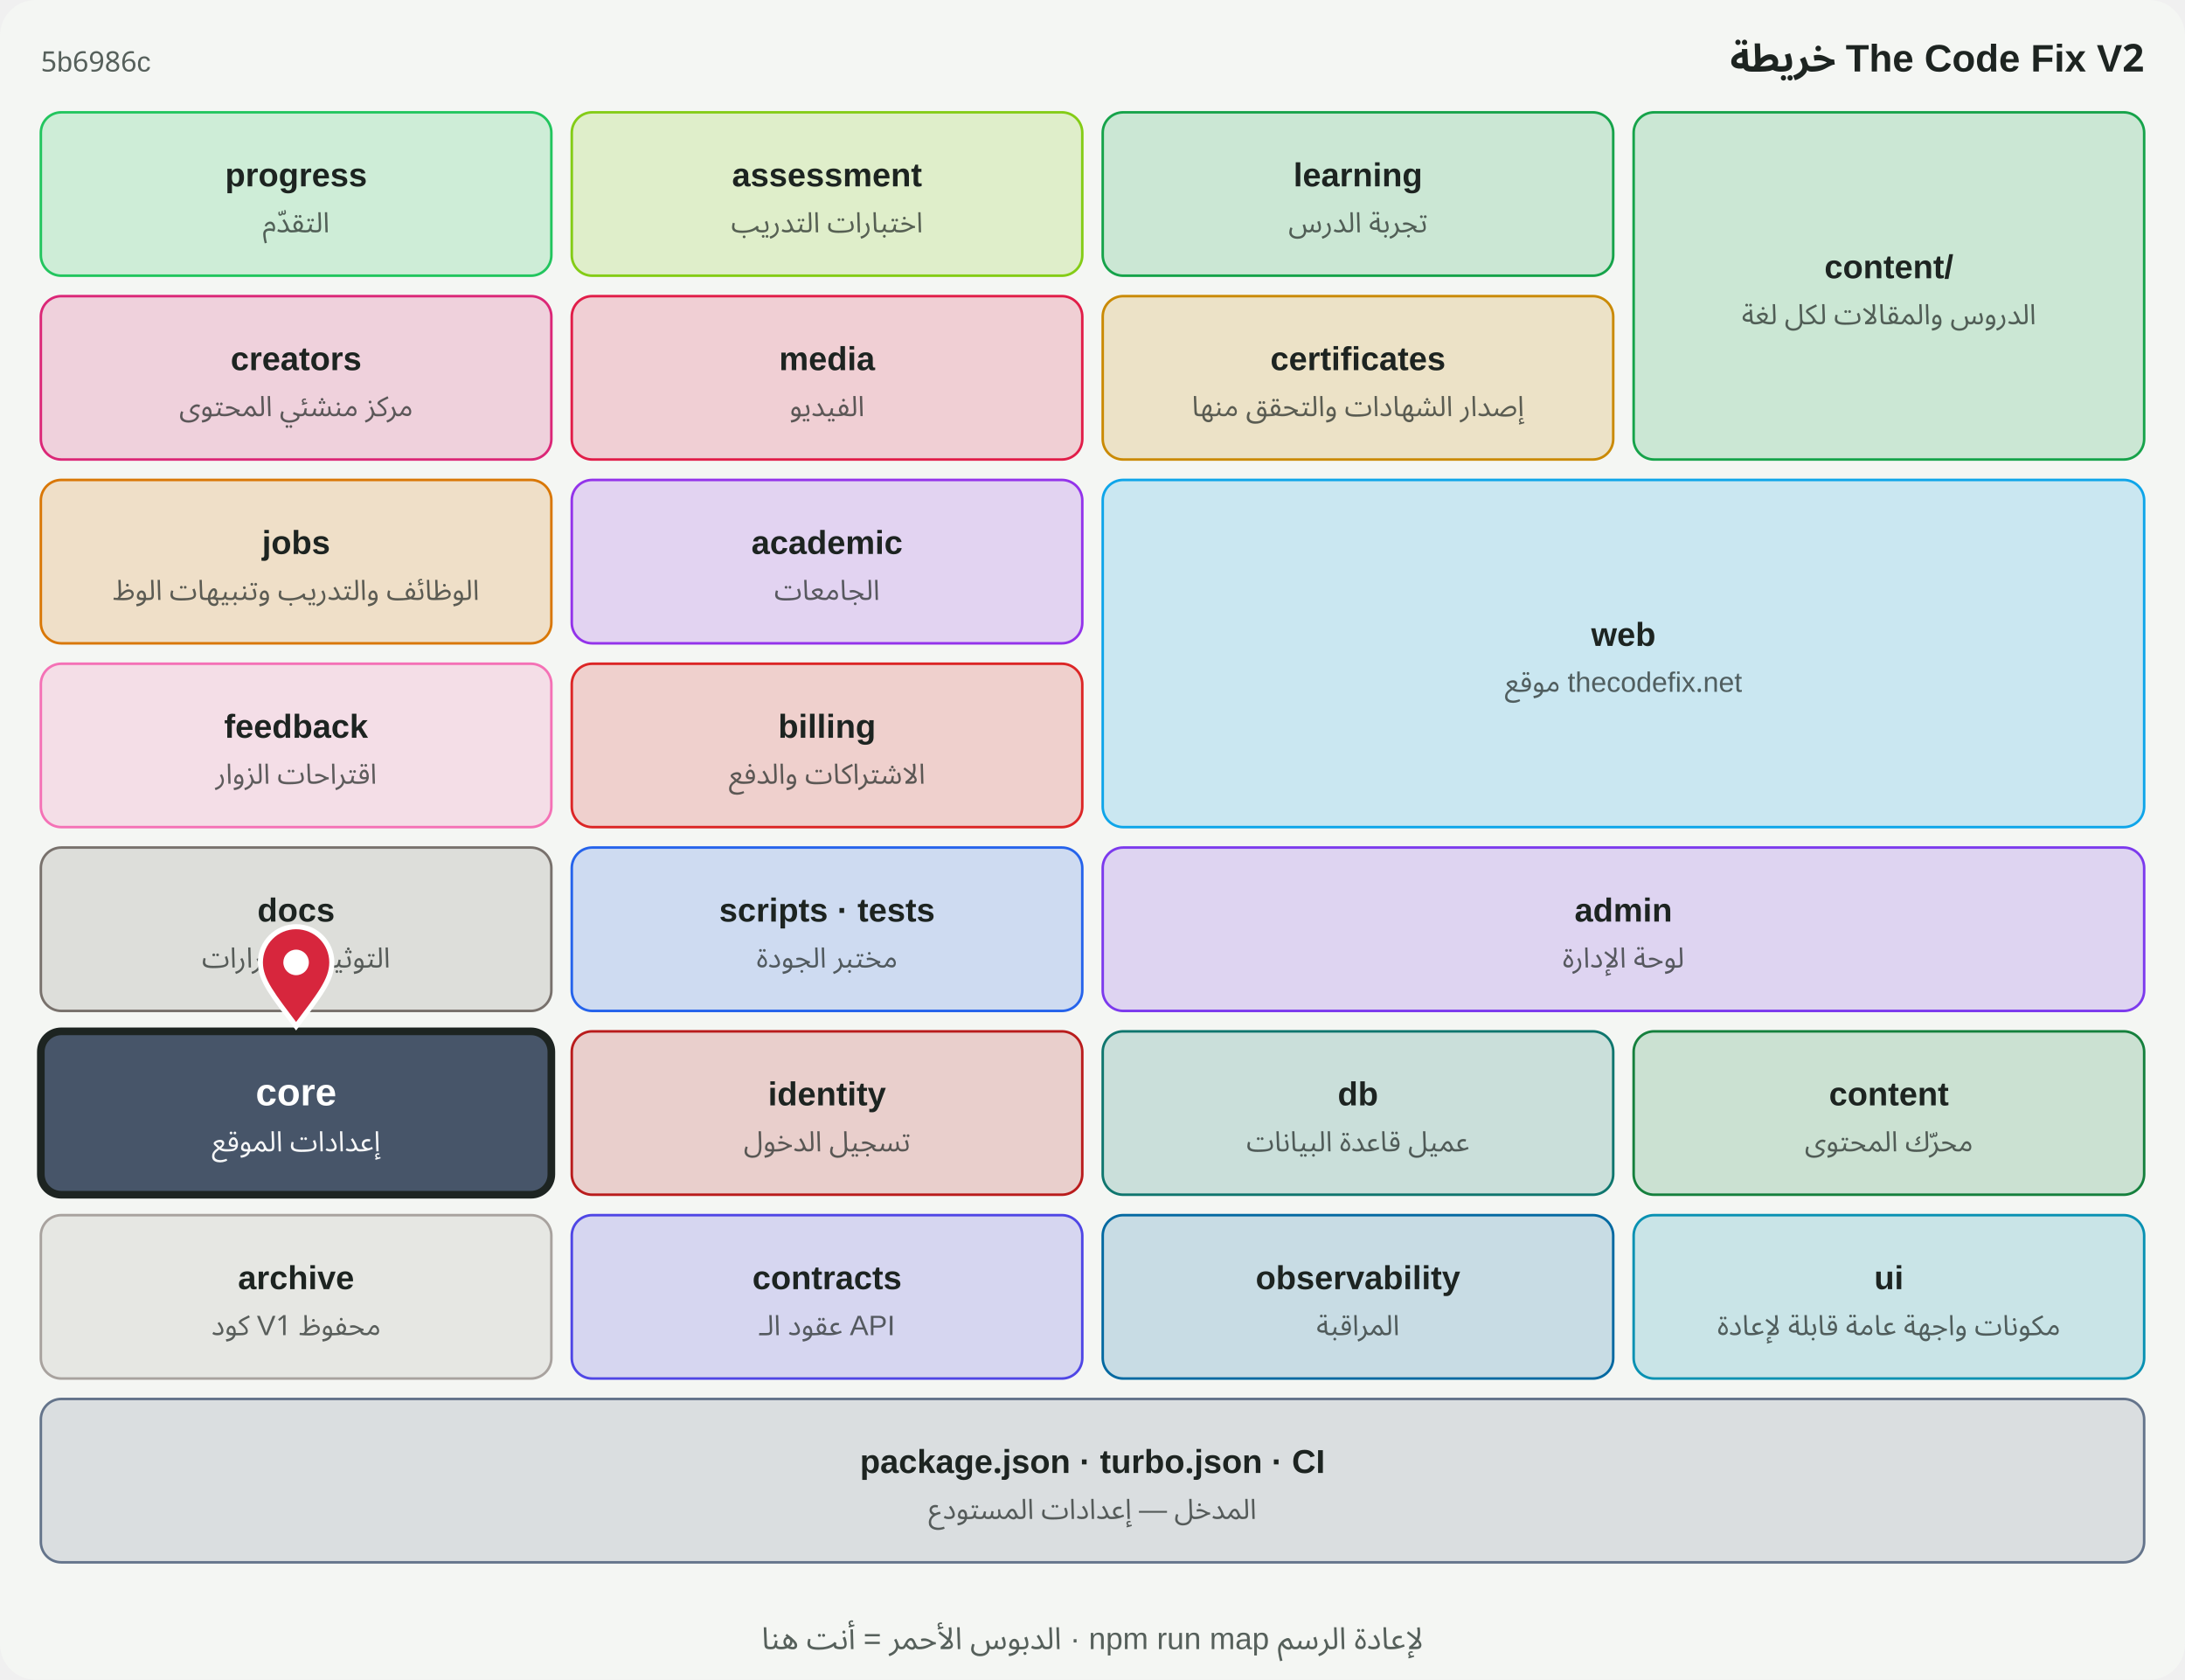
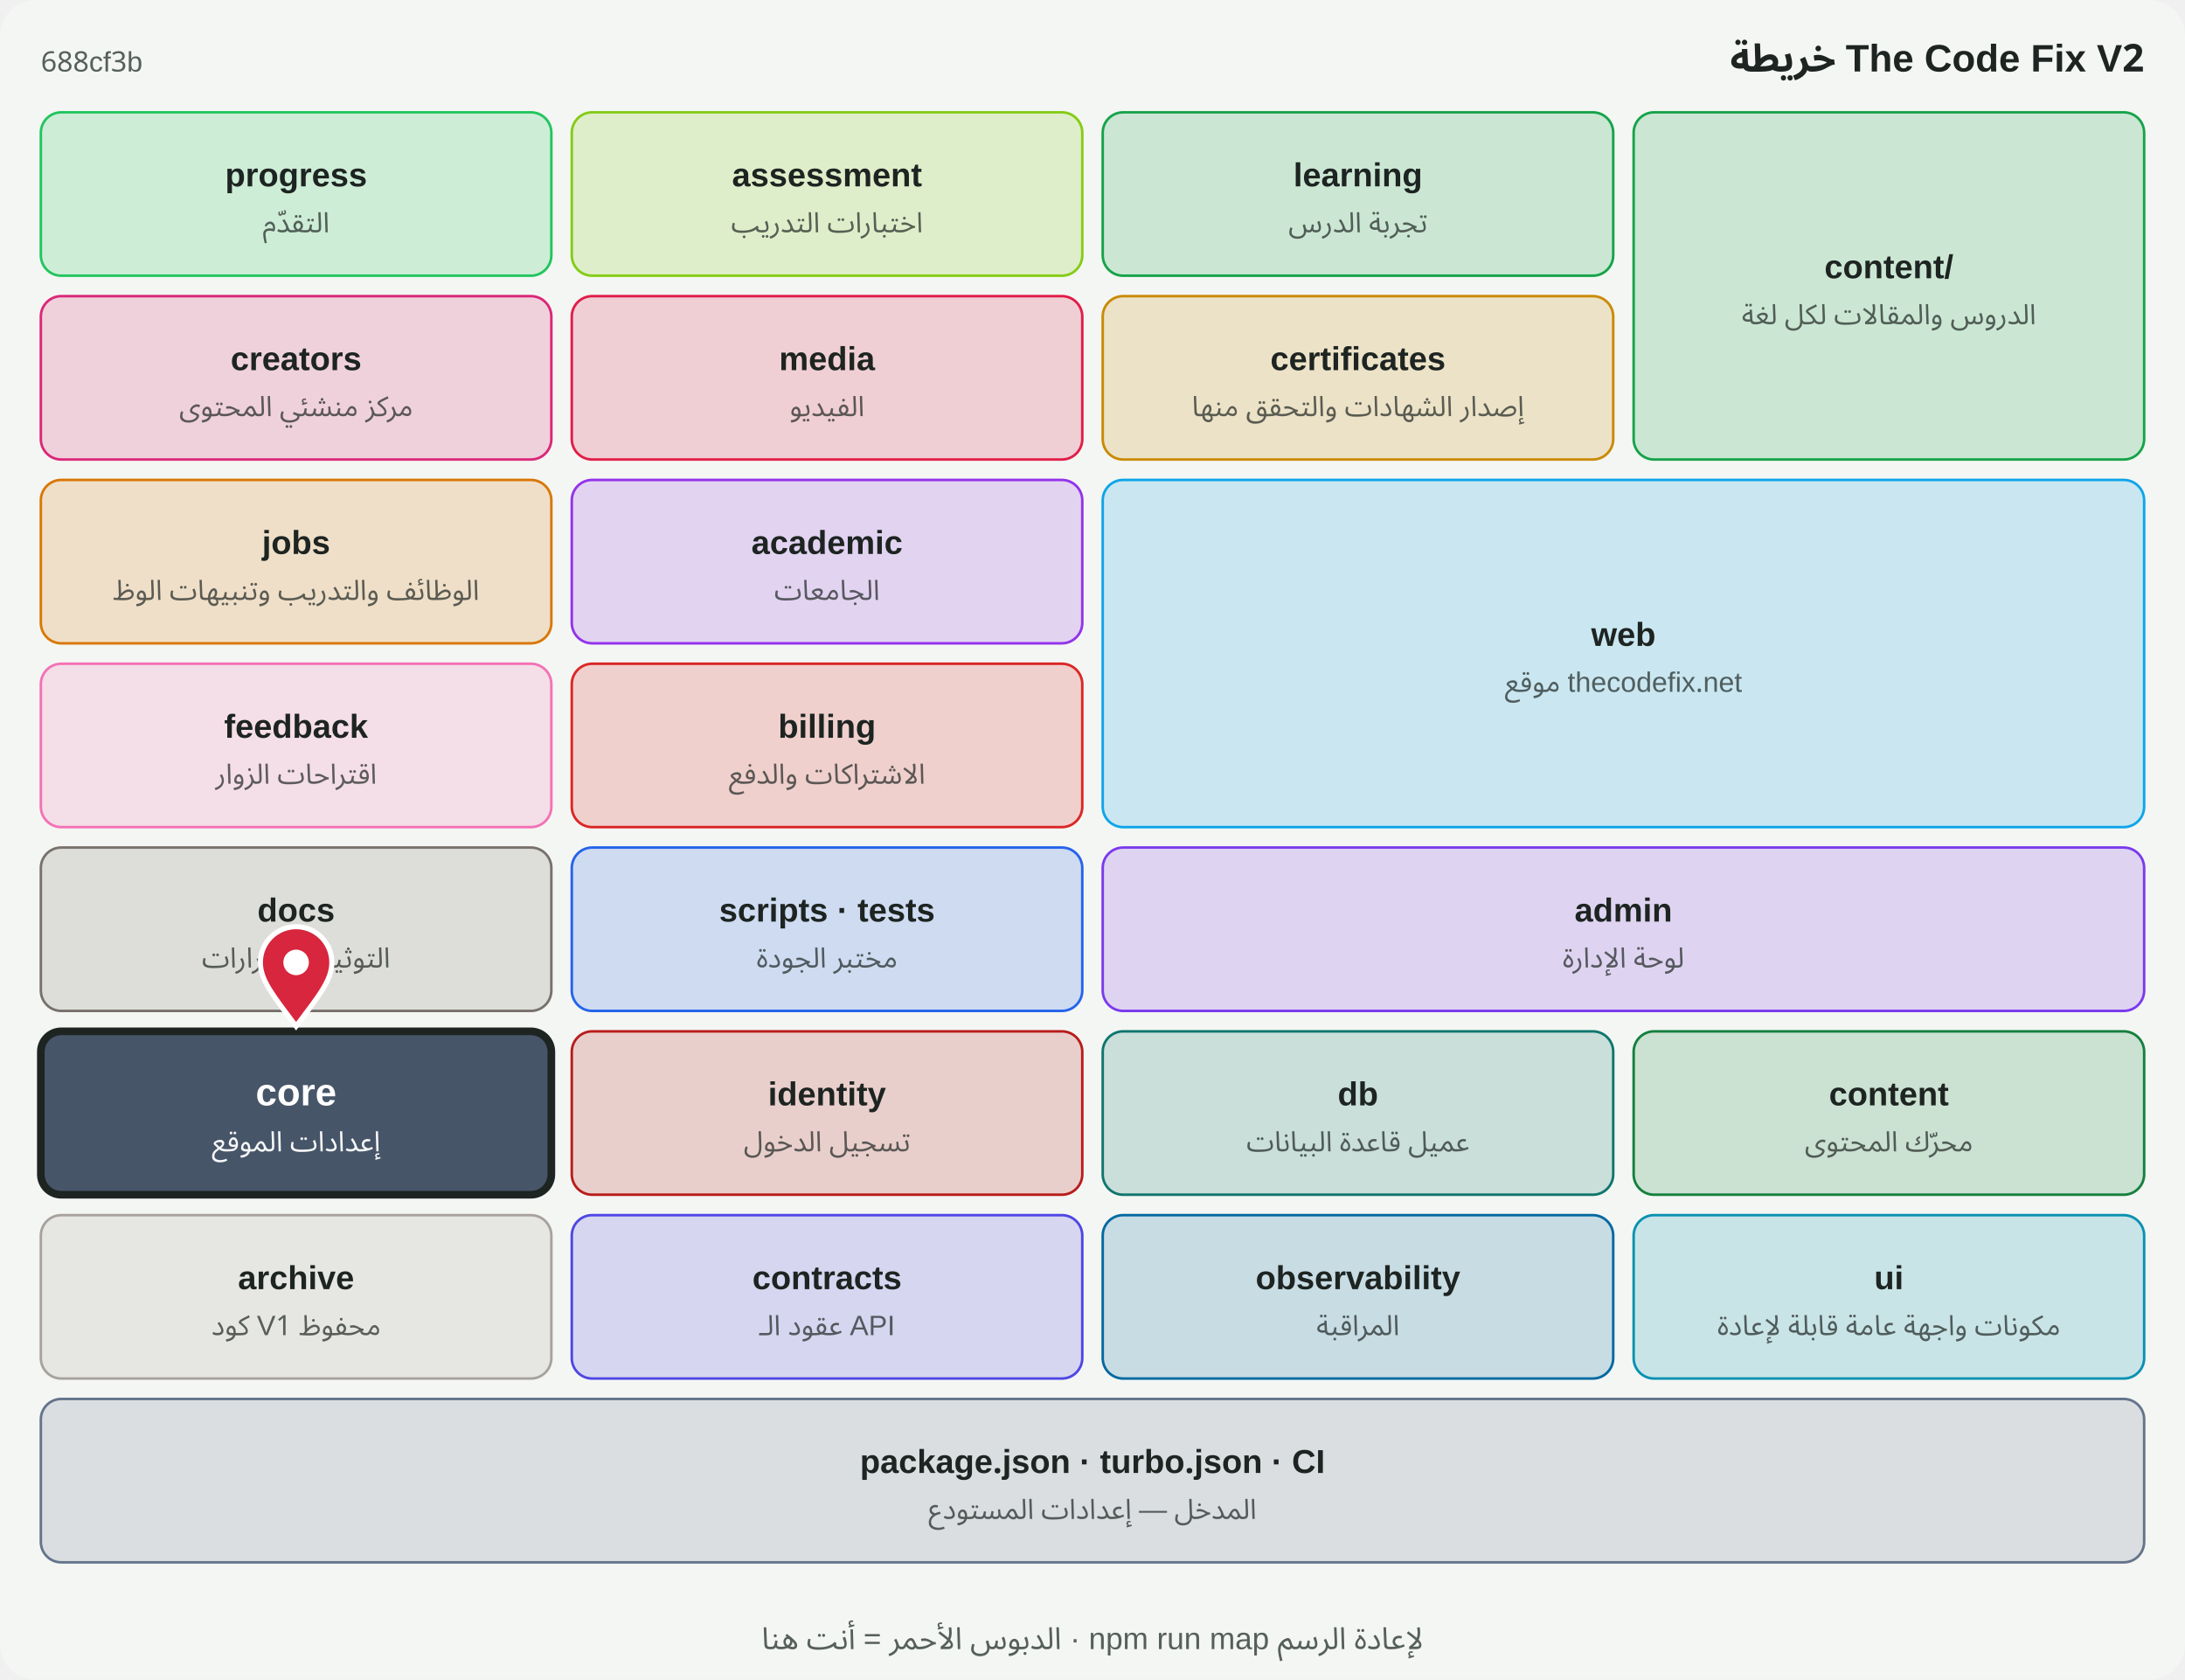
<svg xmlns="http://www.w3.org/2000/svg" viewBox="0 0 856 658" width="856" height="658" font-family="'Segoe UI', Tahoma, 'Noto Sans Arabic', Arial, sans-serif" role="img" aria-label="خريطة مشروع The Code Fix — إعدادات الموقع (@tcf/core)">
  <rect width="856" height="658" rx="14" fill="#f4f6f3" />
  <text x="840" y="28" text-anchor="end" font-size="15" font-weight="700" fill="#1d2421">خريطة The Code Fix V2</text>
-   <text x="16" y="28" font-size="11" fill="#56605b">5b6986c</text>
+   <text x="16" y="28" font-size="11" fill="#56605b">688cf3b</text>
  <g>
    <rect x="640" y="44" width="200" height="136" rx="8" fill="#16a34a" fill-opacity="0.18" stroke="#16a34a" stroke-width="1" />
    <text x="740" y="109" text-anchor="middle" font-size="13" font-weight="600" fill="#1d2421">content/</text>
    <text x="740" y="127" text-anchor="middle" font-size="11" fill="#1d2421" fill-opacity="0.7">الدروس والمقالات لكل لغة</text>
  </g>
  <g>
    <rect x="432" y="44" width="200" height="64" rx="8" fill="#16a34a" fill-opacity="0.18" stroke="#16a34a" stroke-width="1" />
    <text x="532" y="73" text-anchor="middle" font-size="13" font-weight="600" fill="#1d2421">learning</text>
    <text x="532" y="91" text-anchor="middle" font-size="11" fill="#1d2421" fill-opacity="0.7">تجربة الدرس</text>
  </g>
  <g>
    <rect x="224" y="44" width="200" height="64" rx="8" fill="#84cc16" fill-opacity="0.18" stroke="#84cc16" stroke-width="1" />
    <text x="324" y="73" text-anchor="middle" font-size="13" font-weight="600" fill="#1d2421">assessment</text>
    <text x="324" y="91" text-anchor="middle" font-size="11" fill="#1d2421" fill-opacity="0.7">اختبارات التدريب</text>
  </g>
  <g>
    <rect x="16" y="44" width="200" height="64" rx="8" fill="#22c55e" fill-opacity="0.18" stroke="#22c55e" stroke-width="1" />
    <text x="116" y="73" text-anchor="middle" font-size="13" font-weight="600" fill="#1d2421">progress</text>
    <text x="116" y="91" text-anchor="middle" font-size="11" fill="#1d2421" fill-opacity="0.7">التقدّم</text>
  </g>
  <g>
    <rect x="432" y="116" width="200" height="64" rx="8" fill="#ca8a04" fill-opacity="0.18" stroke="#ca8a04" stroke-width="1" />
    <text x="532" y="145" text-anchor="middle" font-size="13" font-weight="600" fill="#1d2421">certificates</text>
    <text x="532" y="163" text-anchor="middle" font-size="11" fill="#1d2421" fill-opacity="0.7">إصدار الشهادات والتحقق منها</text>
  </g>
  <g>
    <rect x="224" y="116" width="200" height="64" rx="8" fill="#e11d48" fill-opacity="0.18" stroke="#e11d48" stroke-width="1" />
    <text x="324" y="145" text-anchor="middle" font-size="13" font-weight="600" fill="#1d2421">media</text>
    <text x="324" y="163" text-anchor="middle" font-size="11" fill="#1d2421" fill-opacity="0.7">الفيديو</text>
  </g>
  <g>
    <rect x="16" y="116" width="200" height="64" rx="8" fill="#db2777" fill-opacity="0.18" stroke="#db2777" stroke-width="1" />
    <text x="116" y="145" text-anchor="middle" font-size="13" font-weight="600" fill="#1d2421">creators</text>
    <text x="116" y="163" text-anchor="middle" font-size="11" fill="#1d2421" fill-opacity="0.7">مركز منشئي المحتوى</text>
  </g>
  <g>
    <rect x="432" y="188" width="408" height="136" rx="8" fill="#0ea5e9" fill-opacity="0.18" stroke="#0ea5e9" stroke-width="1" />
    <text x="636" y="253" text-anchor="middle" font-size="13" font-weight="600" fill="#1d2421">web</text>
    <text x="636" y="271" text-anchor="middle" font-size="11" fill="#1d2421" fill-opacity="0.7">موقع thecodefix.net</text>
  </g>
  <g>
    <rect x="224" y="188" width="200" height="64" rx="8" fill="#9333ea" fill-opacity="0.18" stroke="#9333ea" stroke-width="1" />
    <text x="324" y="217" text-anchor="middle" font-size="13" font-weight="600" fill="#1d2421">academic</text>
    <text x="324" y="235" text-anchor="middle" font-size="11" fill="#1d2421" fill-opacity="0.7">الجامعات</text>
  </g>
  <g>
    <rect x="16" y="188" width="200" height="64" rx="8" fill="#d97706" fill-opacity="0.18" stroke="#d97706" stroke-width="1" />
    <text x="116" y="217" text-anchor="middle" font-size="13" font-weight="600" fill="#1d2421">jobs</text>
    <text x="116" y="235" text-anchor="middle" font-size="11" fill="#1d2421" fill-opacity="0.7">الوظائف والتدريب وتنبيهات الوظ</text>
  </g>
  <g>
    <rect x="224" y="260" width="200" height="64" rx="8" fill="#dc2626" fill-opacity="0.18" stroke="#dc2626" stroke-width="1" />
    <text x="324" y="289" text-anchor="middle" font-size="13" font-weight="600" fill="#1d2421">billing</text>
    <text x="324" y="307" text-anchor="middle" font-size="11" fill="#1d2421" fill-opacity="0.7">الاشتراكات والدفع</text>
  </g>
  <g>
    <rect x="16" y="260" width="200" height="64" rx="8" fill="#f472b6" fill-opacity="0.18" stroke="#f472b6" stroke-width="1" />
    <text x="116" y="289" text-anchor="middle" font-size="13" font-weight="600" fill="#1d2421">feedback</text>
    <text x="116" y="307" text-anchor="middle" font-size="11" fill="#1d2421" fill-opacity="0.7">اقتراحات الزوار</text>
  </g>
  <g>
    <rect x="432" y="332" width="408" height="64" rx="8" fill="#7c3aed" fill-opacity="0.18" stroke="#7c3aed" stroke-width="1" />
    <text x="636" y="361" text-anchor="middle" font-size="13" font-weight="600" fill="#1d2421">admin</text>
    <text x="636" y="379" text-anchor="middle" font-size="11" fill="#1d2421" fill-opacity="0.7">لوحة الإدارة</text>
  </g>
  <g>
    <rect x="224" y="332" width="200" height="64" rx="8" fill="#2563eb" fill-opacity="0.18" stroke="#2563eb" stroke-width="1" />
    <text x="324" y="361" text-anchor="middle" font-size="13" font-weight="600" fill="#1d2421">scripts · tests</text>
    <text x="324" y="379" text-anchor="middle" font-size="11" fill="#1d2421" fill-opacity="0.7">مختبر الجودة</text>
  </g>
  <g>
    <rect x="16" y="332" width="200" height="64" rx="8" fill="#78716c" fill-opacity="0.18" stroke="#78716c" stroke-width="1" />
    <text x="116" y="361" text-anchor="middle" font-size="13" font-weight="600" fill="#1d2421">docs</text>
    <text x="116" y="379" text-anchor="middle" font-size="11" fill="#1d2421" fill-opacity="0.7">التوثيق والقرارات</text>
  </g>
  <g>
    <rect x="640" y="404" width="200" height="64" rx="8" fill="#15803d" fill-opacity="0.18" stroke="#15803d" stroke-width="1" />
    <text x="740" y="433" text-anchor="middle" font-size="13" font-weight="600" fill="#1d2421">content</text>
    <text x="740" y="451" text-anchor="middle" font-size="11" fill="#1d2421" fill-opacity="0.7">محرّك المحتوى</text>
  </g>
  <g>
    <rect x="432" y="404" width="200" height="64" rx="8" fill="#0f766e" fill-opacity="0.18" stroke="#0f766e" stroke-width="1" />
    <text x="532" y="433" text-anchor="middle" font-size="13" font-weight="600" fill="#1d2421">db</text>
    <text x="532" y="451" text-anchor="middle" font-size="11" fill="#1d2421" fill-opacity="0.7">عميل قاعدة البيانات</text>
  </g>
  <g>
    <rect x="224" y="404" width="200" height="64" rx="8" fill="#b91c1c" fill-opacity="0.18" stroke="#b91c1c" stroke-width="1" />
    <text x="324" y="433" text-anchor="middle" font-size="13" font-weight="600" fill="#1d2421">identity</text>
    <text x="324" y="451" text-anchor="middle" font-size="11" fill="#1d2421" fill-opacity="0.7">تسجيل الدخول</text>
  </g>
  <g>
    <rect x="16" y="404" width="200" height="64" rx="8" fill="#475569" fill-opacity="1" stroke="#1d2421" stroke-width="3" />
    <text x="116" y="433" text-anchor="middle" font-size="15" font-weight="700" fill="#ffffff">core</text>
    <text x="116" y="451" text-anchor="middle" font-size="11" fill="#ffffff" fill-opacity="0.95">إعدادات الموقع</text>
  </g>
  <path d="M116 402 c-9 -12 -14 -18 -14 -25 a14 14 0 0 1 28 0 c0 7 -5 13 -14 25z" fill="#d7263d" stroke="#fff" stroke-width="2" />
  <circle cx="116" cy="377" r="5" fill="#fff" />
  <g>
    <rect x="640" y="476" width="200" height="64" rx="8" fill="#0891b2" fill-opacity="0.18" stroke="#0891b2" stroke-width="1" />
    <text x="740" y="505" text-anchor="middle" font-size="13" font-weight="600" fill="#1d2421">ui</text>
    <text x="740" y="523" text-anchor="middle" font-size="11" fill="#1d2421" fill-opacity="0.7">مكونات واجهة عامة قابلة لإعادة</text>
  </g>
  <g>
    <rect x="432" y="476" width="200" height="64" rx="8" fill="#0369a1" fill-opacity="0.18" stroke="#0369a1" stroke-width="1" />
    <text x="532" y="505" text-anchor="middle" font-size="13" font-weight="600" fill="#1d2421">observability</text>
    <text x="532" y="523" text-anchor="middle" font-size="11" fill="#1d2421" fill-opacity="0.7">المراقبة</text>
  </g>
  <g>
    <rect x="224" y="476" width="200" height="64" rx="8" fill="#4f46e5" fill-opacity="0.18" stroke="#4f46e5" stroke-width="1" />
    <text x="324" y="505" text-anchor="middle" font-size="13" font-weight="600" fill="#1d2421">contracts</text>
    <text x="324" y="523" text-anchor="middle" font-size="11" fill="#1d2421" fill-opacity="0.7">عقود الـ API</text>
  </g>
  <g>
    <rect x="16" y="476" width="200" height="64" rx="8" fill="#a8a29e" fill-opacity="0.18" stroke="#a8a29e" stroke-width="1" />
    <text x="116" y="505" text-anchor="middle" font-size="13" font-weight="600" fill="#1d2421">archive</text>
    <text x="116" y="523" text-anchor="middle" font-size="11" fill="#1d2421" fill-opacity="0.7">كود V1 محفوظ</text>
  </g>
  <g>
    <rect x="16" y="548" width="824" height="64" rx="8" fill="#64748b" fill-opacity="0.18" stroke="#64748b" stroke-width="1" />
    <text x="428" y="577" text-anchor="middle" font-size="13" font-weight="600" fill="#1d2421">package.json · turbo.json · CI</text>
    <text x="428" y="595" text-anchor="middle" font-size="11" fill="#1d2421" fill-opacity="0.7">المدخل — إعدادات المستودع</text>
  </g>
  <text x="428" y="646" text-anchor="middle" font-size="12" fill="#56605b">الدبوس الأحمر = أنت هنا · npm run map لإعادة الرسم</text>
</svg>
